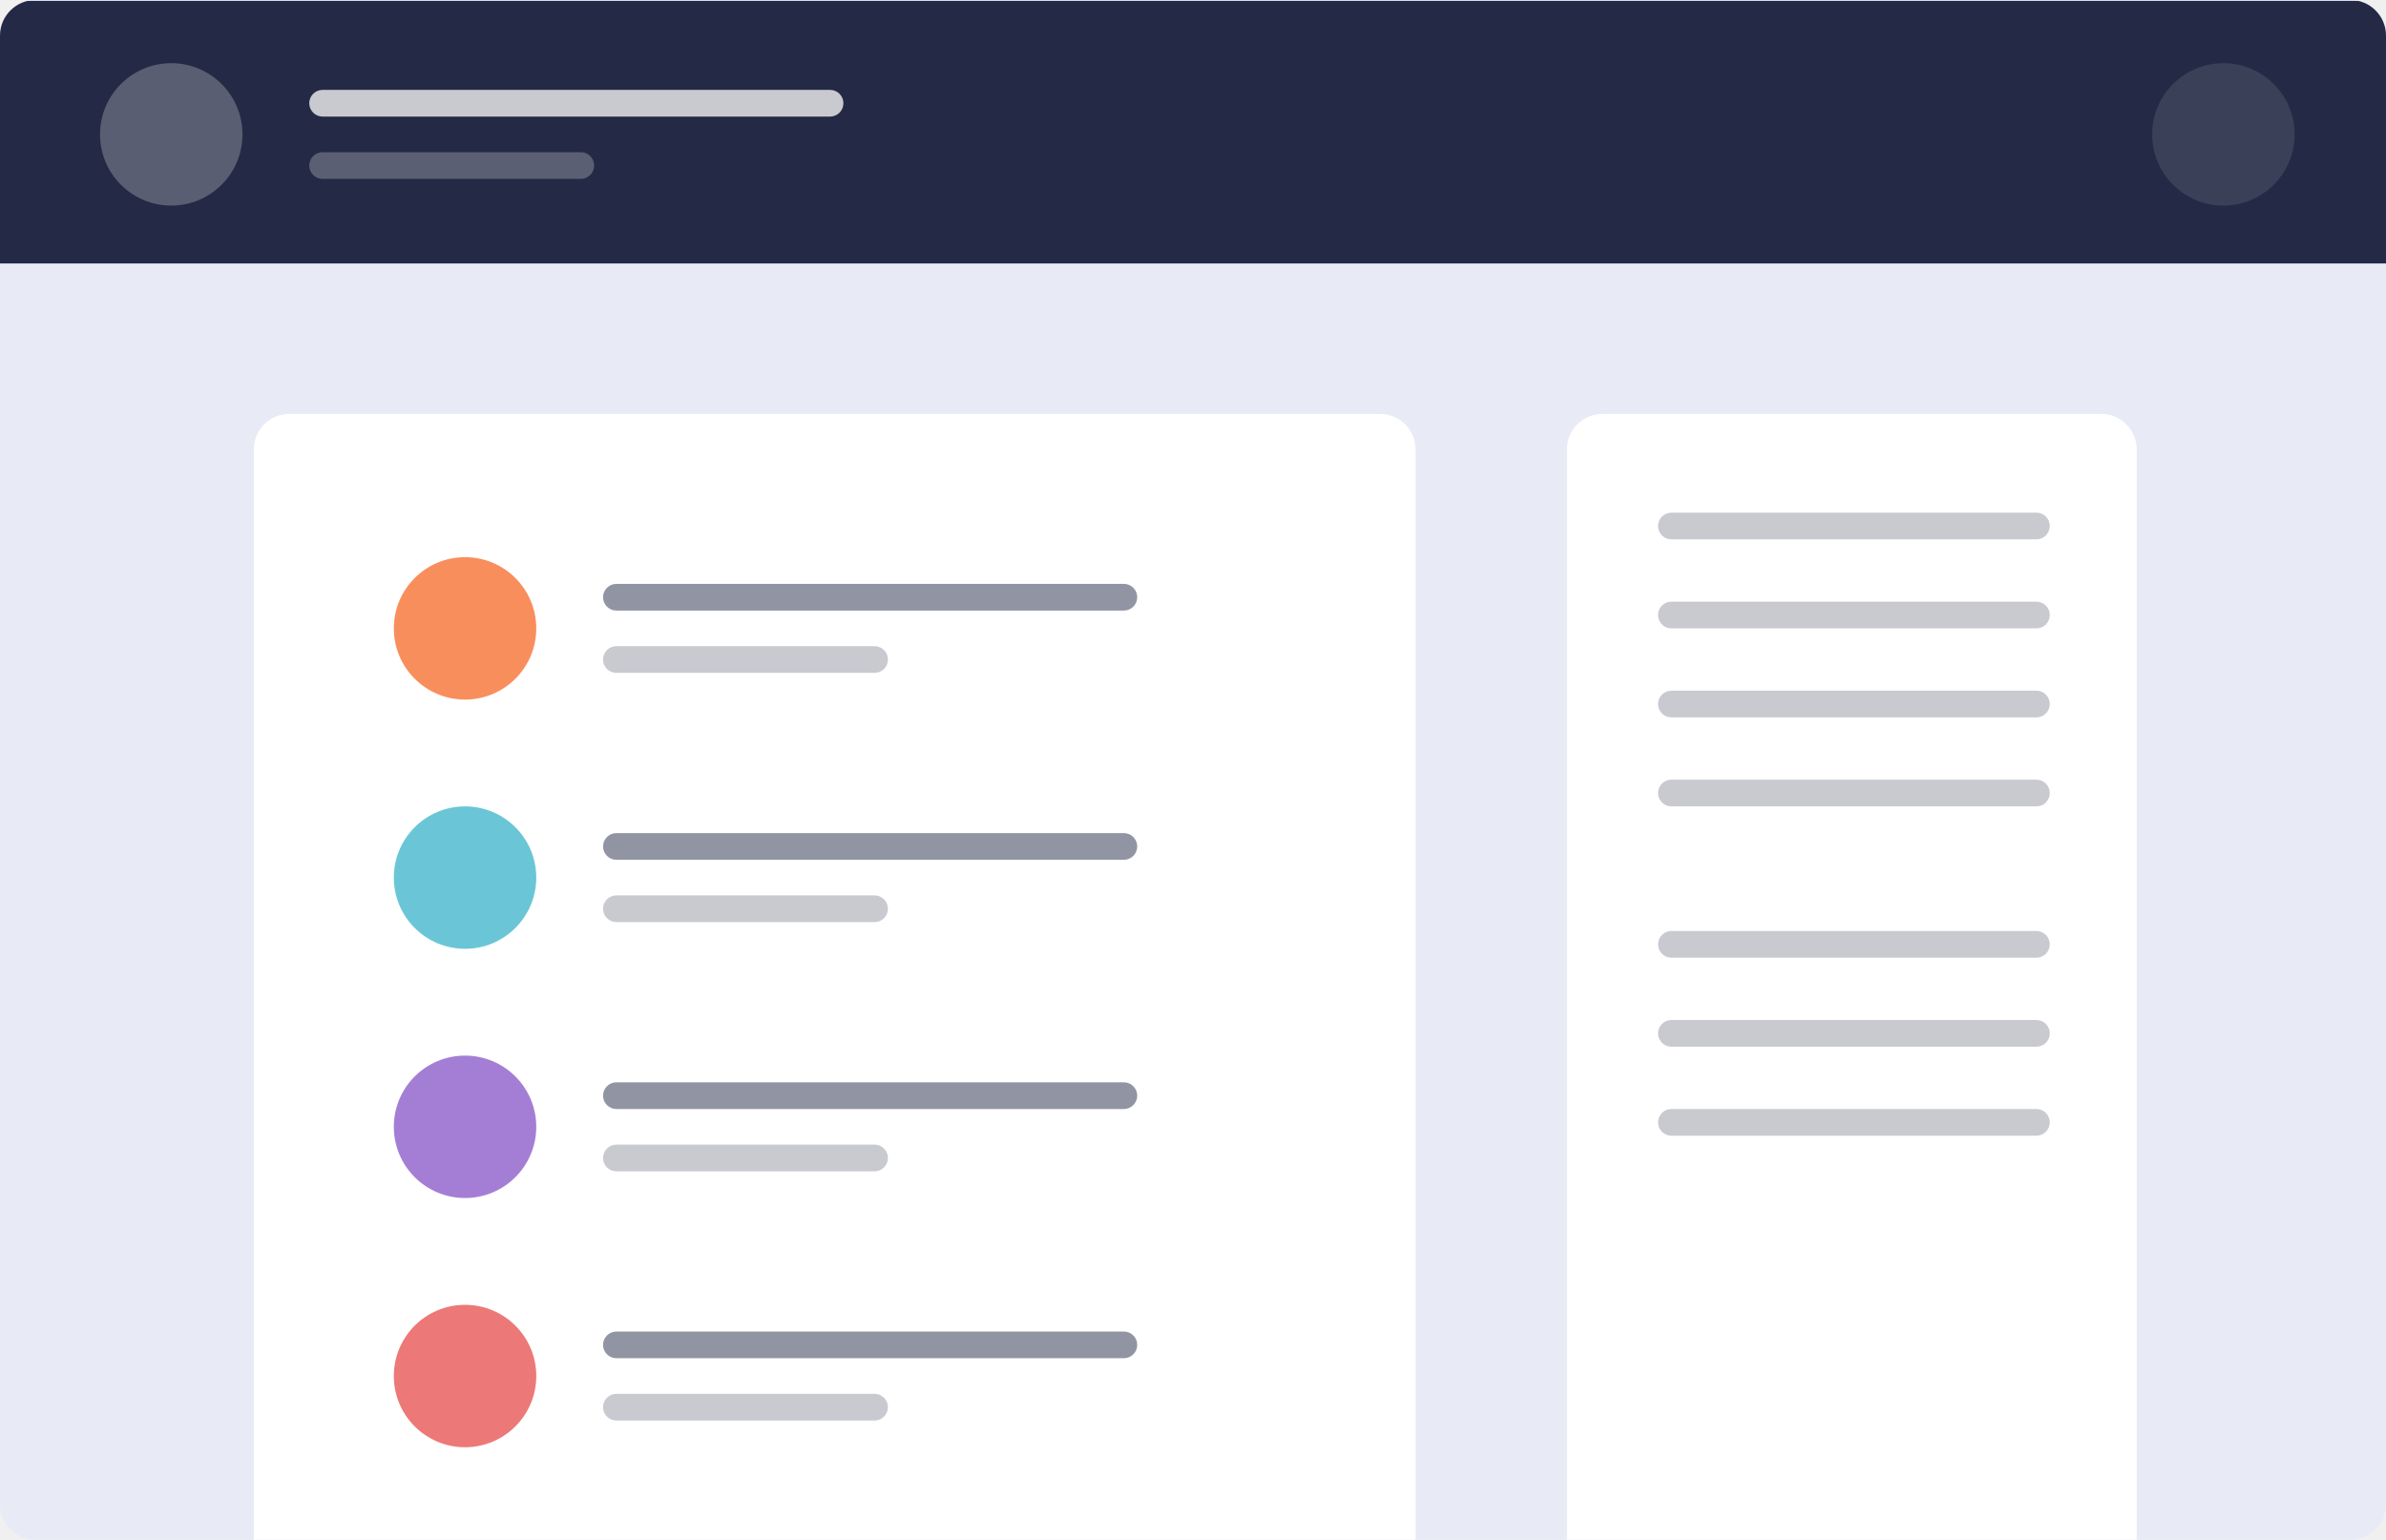
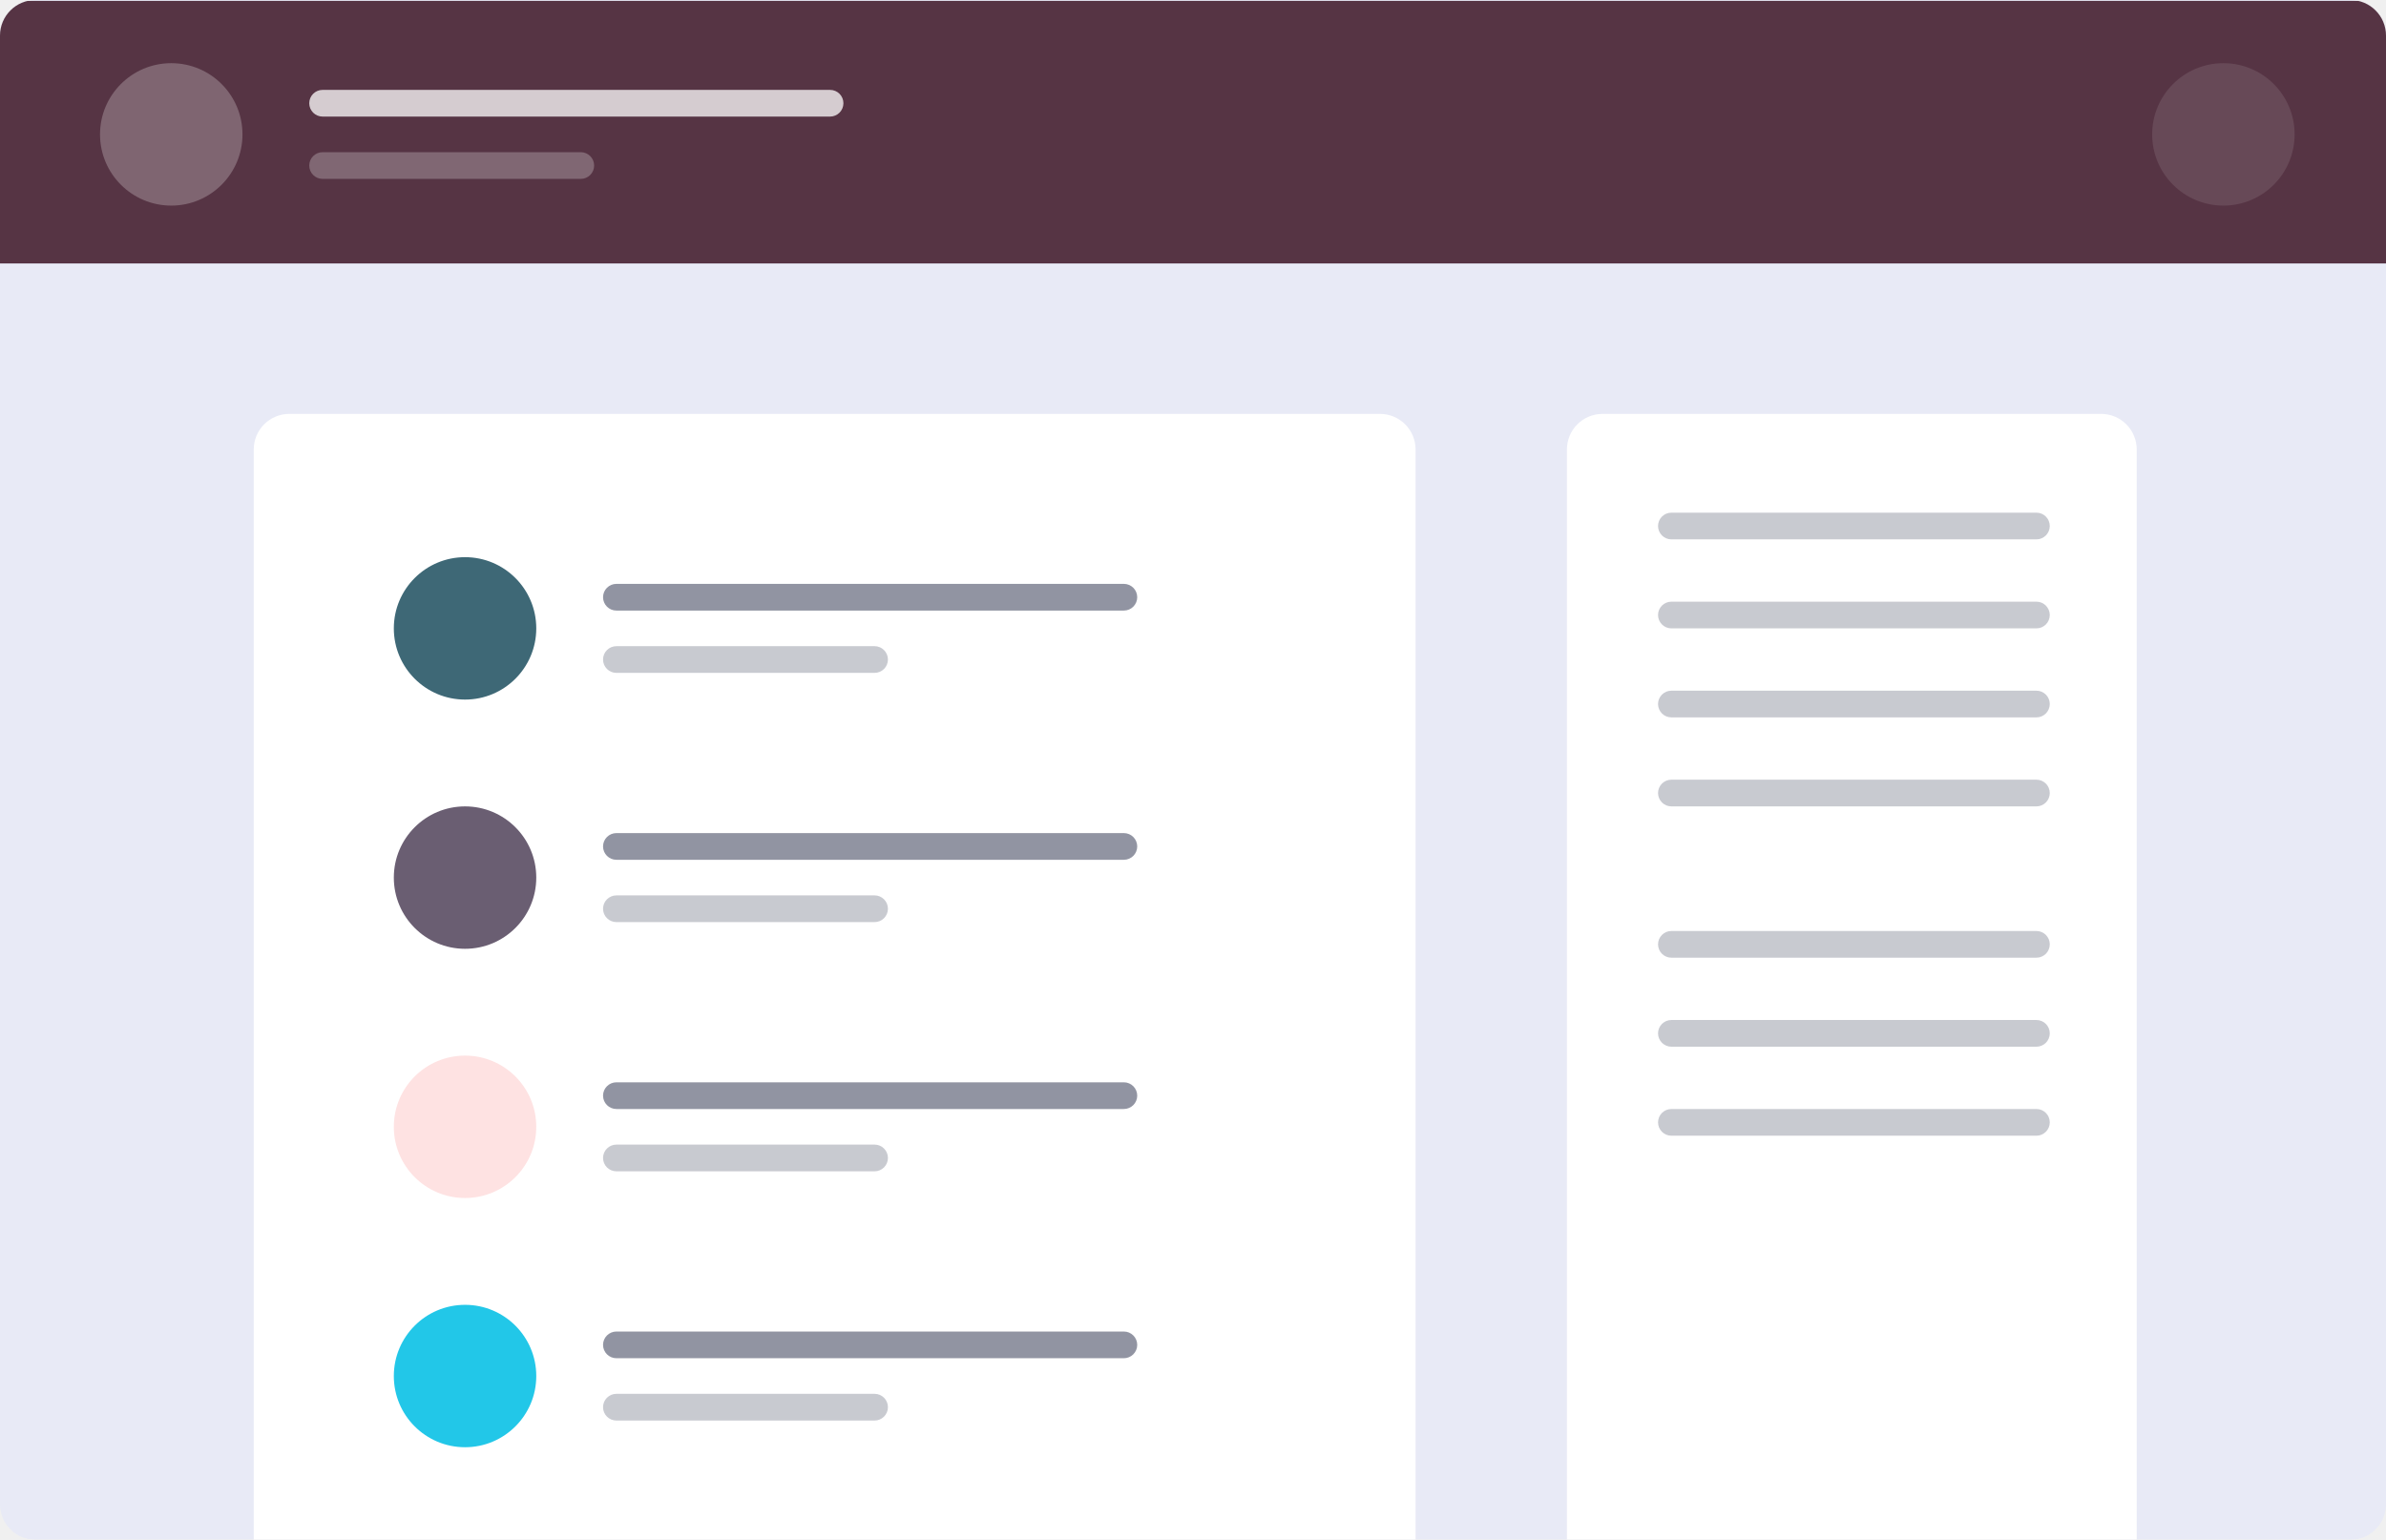
- <svg xmlns="http://www.w3.org/2000/svg" xmlns:xlink="http://www.w3.org/1999/xlink" width="536" height="346">
-   <defs>
-     <rect id="a" width="536" height="346" rx="8" />
-   </defs>
-   <g fill="none" fill-rule="evenodd">
-     <mask id="b" fill="#fff">
-       <use xlink:href="#a" />
+ <svg xmlns="http://www.w3.org/2000/svg" width="536" height="346" viewBox="0 0 536 346" fill="none">
+   <g clip-path="url(#clip0_4_292)">
+     <mask id="mask0_4_292" style="mask-type:luminance" maskUnits="userSpaceOnUse" x="0" y="0" width="536" height="346">
+       <path d="M536 0H0V346H536V0Z" fill="white" />
    </mask>
-     <use fill="#E8EAF6" fill-rule="nonzero" xlink:href="#a" />
-     <g mask="url(#b)">
-       <path fill="#242A45" d="M-3.53.197h547v59h-547z" />
-       <g transform="translate(22.47 14.197)" fill="#FFF">
-         <circle cx="16" cy="16" r="16" opacity=".245" />
-         <circle cx="477" cy="16" r="16" opacity=".104" />
-         <g transform="translate(47 6)">
-           <rect width="120" height="6" opacity=".75" rx="3" />
-           <rect width="64" height="6" y="14" opacity=".25" rx="3" />
-         </g>
+     <g mask="url(#mask0_4_292)">
+       <path d="M528 0H8C3.582 0 0 3.582 0 8V338C0 342.418 3.582 346 8 346H528C532.418 346 536 342.418 536 338V8C536 3.582 532.418 0 528 0Z" fill="#E8EAF6" />
+       <mask id="mask1_4_292" style="mask-type:luminance" maskUnits="userSpaceOnUse" x="0" y="0" width="536" height="346">
+         <path d="M528 0H8C3.582 0 0 3.582 0 8V338C0 342.418 3.582 346 8 346H528C532.418 346 536 342.418 536 338V8C536 3.582 532.418 0 528 0Z" fill="white" />
+       </mask>
+       <g mask="url(#mask1_4_292)">
+         <path fill-rule="evenodd" clip-rule="evenodd" d="M-3.53 0.197H543.47V59.197H-3.53V0.197Z" fill="#563444" />
+         <path opacity="0.245" d="M38.47 46.197C47.307 46.197 54.47 39.033 54.47 30.197C54.47 21.36 47.307 14.197 38.47 14.197C29.633 14.197 22.47 21.36 22.47 30.197C22.47 39.033 29.633 46.197 38.47 46.197Z" fill="white" />
+         <path opacity="0.104" d="M499.47 46.197C508.307 46.197 515.47 39.033 515.47 30.197C515.47 21.36 508.307 14.197 499.47 14.197C490.633 14.197 483.47 21.36 483.47 30.197C483.47 39.033 490.633 46.197 499.47 46.197Z" fill="white" />
+         <path opacity="0.75" d="M186.47 20.197H72.47C70.813 20.197 69.47 21.54 69.47 23.197C69.47 24.854 70.813 26.197 72.47 26.197H186.47C188.127 26.197 189.47 24.854 189.47 23.197C189.47 21.54 188.127 20.197 186.47 20.197Z" fill="white" />
+         <path opacity="0.25" d="M130.47 34.197H72.47C70.813 34.197 69.47 35.54 69.47 37.197C69.47 38.854 70.813 40.197 72.47 40.197H130.47C132.127 40.197 133.47 38.854 133.47 37.197C133.47 35.54 132.127 34.197 130.47 34.197Z" fill="white" />
      </g>
-     </g>
-     <g mask="url(#b)">
-       <g transform="translate(57 93)">
-         <rect width="261" height="316" fill="#FFF" rx="8" />
-         <rect width="128" height="316" x="295" fill="#FFF" rx="8" />
-         <rect width="120" height="6" x="78.47" y="38.197" fill="#242A45" opacity=".5" rx="3" />
+       <mask id="mask2_4_292" style="mask-type:luminance" maskUnits="userSpaceOnUse" x="0" y="0" width="536" height="346">
+         <path d="M528 0H8C3.582 0 0 3.582 0 8V338C0 342.418 3.582 346 8 346H528C532.418 346 536 342.418 536 338V8C536 3.582 532.418 0 528 0Z" fill="white" />
+       </mask>
+       <g mask="url(#mask2_4_292)">
+         <path d="M310 93H65C60.582 93 57 96.582 57 101V401C57 405.418 60.582 409 65 409H310C314.418 409 318 405.418 318 401V101C318 96.582 314.418 93 310 93Z" fill="white" />
+         <path d="M472 93H360C355.582 93 352 96.582 352 101V401C352 405.418 355.582 409 360 409H472C476.418 409 480 405.418 480 401V101C480 96.582 476.418 93 472 93Z" fill="white" />
+         <path opacity="0.5" d="M252.47 131.197H138.47C136.813 131.197 135.47 132.54 135.47 134.197C135.47 135.854 136.813 137.197 138.47 137.197H252.47C254.127 137.197 255.47 135.854 255.47 134.197C255.47 132.54 254.127 131.197 252.47 131.197Z" fill="#242A45" />
      </g>
-     </g>
-     <g transform="translate(88.47 115.197)">
-       <circle cx="16" cy="26" r="16" fill="#F98E5D" />
-       <rect width="88" height="6" x="284" fill="#242A45" opacity=".25" rx="3" />
-       <rect width="88" height="6" x="284" y="20" fill="#242A45" opacity=".25" rx="3" />
-       <rect width="88" height="6" x="284" y="40" fill="#242A45" opacity=".25" rx="3" />
-       <rect width="88" height="6" x="284" y="60" fill="#242A45" opacity=".25" rx="3" />
-       <rect width="88" height="6" x="284" y="94" fill="#242A45" opacity=".25" rx="3" />
-       <rect width="88" height="6" x="284" y="114" fill="#242A45" opacity=".25" rx="3" />
-       <rect width="88" height="6" x="284" y="134" fill="#242A45" opacity=".25" rx="3" />
-       <rect width="64" height="6" x="47" y="30" fill="#242A45" opacity=".25" rx="3" />
-     </g>
-     <g transform="translate(88.47 181.197)">
-       <circle cx="16" cy="16" r="16" fill="#6AC6D6" />
-       <rect width="120" height="6" x="47" y="6" fill="#242A45" opacity=".5" rx="3" />
-       <rect width="64" height="6" x="47" y="20" fill="#242A45" opacity=".25" rx="3" />
-     </g>
-     <g transform="translate(88.47 237.197)">
-       <circle cx="16" cy="16" r="16" fill="#A47ED4" />
-       <rect width="120" height="6" x="47" y="6" fill="#242A45" opacity=".5" rx="3" />
-       <rect width="64" height="6" x="47" y="20" fill="#242A45" opacity=".25" rx="3" />
-     </g>
-     <g transform="translate(88.47 293.197)">
-       <circle cx="16" cy="16" r="16" fill="#EC7878" />
-       <rect width="120" height="6" x="47" y="6" fill="#242A45" opacity=".5" rx="3" />
-       <rect width="64" height="6" x="47" y="20" fill="#242A45" opacity=".25" rx="3" />
+       <path d="M104.47 157.197C113.307 157.197 120.47 150.034 120.47 141.197C120.47 132.36 113.307 125.197 104.47 125.197C95.633 125.197 88.47 132.36 88.47 141.197C88.47 150.034 95.633 157.197 104.47 157.197Z" fill="#3E6876" />
+       <path opacity="0.25" d="M457.47 115.197H375.47C373.813 115.197 372.47 116.54 372.47 118.197C372.47 119.854 373.813 121.197 375.47 121.197H457.47C459.127 121.197 460.47 119.854 460.47 118.197C460.47 116.54 459.127 115.197 457.47 115.197Z" fill="#242A45" />
+       <path opacity="0.25" d="M457.47 135.197H375.47C373.813 135.197 372.47 136.54 372.47 138.197C372.47 139.854 373.813 141.197 375.47 141.197H457.47C459.127 141.197 460.47 139.854 460.47 138.197C460.47 136.54 459.127 135.197 457.47 135.197Z" fill="#242A45" />
+       <path opacity="0.25" d="M457.47 155.197H375.47C373.813 155.197 372.47 156.54 372.47 158.197C372.47 159.854 373.813 161.197 375.47 161.197H457.47C459.127 161.197 460.47 159.854 460.47 158.197C460.47 156.54 459.127 155.197 457.47 155.197Z" fill="#242A45" />
+       <path opacity="0.25" d="M457.47 175.197H375.47C373.813 175.197 372.47 176.54 372.47 178.197C372.47 179.854 373.813 181.197 375.47 181.197H457.47C459.127 181.197 460.47 179.854 460.47 178.197C460.47 176.54 459.127 175.197 457.47 175.197Z" fill="#242A45" />
+       <path opacity="0.25" d="M457.47 209.197H375.47C373.813 209.197 372.47 210.54 372.47 212.197C372.47 213.854 373.813 215.197 375.47 215.197H457.47C459.127 215.197 460.47 213.854 460.47 212.197C460.47 210.54 459.127 209.197 457.47 209.197Z" fill="#242A45" />
+       <path opacity="0.25" d="M457.47 229.197H375.47C373.813 229.197 372.47 230.54 372.47 232.197C372.47 233.854 373.813 235.197 375.47 235.197H457.47C459.127 235.197 460.47 233.854 460.47 232.197C460.47 230.54 459.127 229.197 457.47 229.197Z" fill="#242A45" />
+       <path opacity="0.25" d="M457.47 249.197H375.47C373.813 249.197 372.47 250.54 372.47 252.197C372.47 253.854 373.813 255.197 375.47 255.197H457.47C459.127 255.197 460.47 253.854 460.47 252.197C460.47 250.54 459.127 249.197 457.47 249.197Z" fill="#242A45" />
+       <path opacity="0.25" d="M196.47 145.197H138.47C136.813 145.197 135.47 146.54 135.47 148.197C135.47 149.854 136.813 151.197 138.47 151.197H196.47C198.127 151.197 199.47 149.854 199.47 148.197C199.47 146.54 198.127 145.197 196.47 145.197Z" fill="#242A45" />
+       <path d="M104.47 213.197C113.307 213.197 120.47 206.034 120.47 197.197C120.47 188.36 113.307 181.197 104.47 181.197C95.633 181.197 88.47 188.36 88.47 197.197C88.47 206.034 95.633 213.197 104.47 213.197Z" fill="#6A5E72" />
+       <path opacity="0.5" d="M252.47 187.197H138.47C136.813 187.197 135.47 188.54 135.47 190.197C135.47 191.854 136.813 193.197 138.47 193.197H252.47C254.127 193.197 255.47 191.854 255.47 190.197C255.47 188.54 254.127 187.197 252.47 187.197Z" fill="#242A45" />
+       <path opacity="0.25" d="M196.47 201.197H138.47C136.813 201.197 135.47 202.54 135.47 204.197C135.47 205.854 136.813 207.197 138.47 207.197H196.47C198.127 207.197 199.47 205.854 199.47 204.197C199.47 202.54 198.127 201.197 196.47 201.197Z" fill="#242A45" />
+       <path d="M104.47 269.197C113.307 269.197 120.47 262.034 120.47 253.197C120.47 244.36 113.307 237.197 104.47 237.197C95.633 237.197 88.47 244.36 88.47 253.197C88.47 262.034 95.633 269.197 104.47 269.197Z" fill="#FEE2E2" />
+       <path opacity="0.5" d="M252.47 243.197H138.47C136.813 243.197 135.47 244.54 135.47 246.197C135.47 247.854 136.813 249.197 138.47 249.197H252.47C254.127 249.197 255.47 247.854 255.47 246.197C255.47 244.54 254.127 243.197 252.47 243.197Z" fill="#242A45" />
+       <path opacity="0.25" d="M196.47 257.197H138.47C136.813 257.197 135.47 258.54 135.47 260.197C135.47 261.854 136.813 263.197 138.47 263.197H196.47C198.127 263.197 199.47 261.854 199.47 260.197C199.47 258.54 198.127 257.197 196.47 257.197Z" fill="#242A45" />
+       <path d="M104.47 325.197C113.307 325.197 120.47 318.034 120.47 309.197C120.47 300.36 113.307 293.197 104.47 293.197C95.633 293.197 88.47 300.36 88.47 309.197C88.47 318.034 95.633 325.197 104.47 325.197Z" fill="#22C7E8" />
+       <path opacity="0.5" d="M252.47 299.197H138.47C136.813 299.197 135.47 300.54 135.47 302.197C135.47 303.854 136.813 305.197 138.47 305.197H252.47C254.127 305.197 255.47 303.854 255.47 302.197C255.47 300.54 254.127 299.197 252.47 299.197Z" fill="#242A45" />
+       <path opacity="0.25" d="M196.47 313.197H138.47C136.813 313.197 135.47 314.54 135.47 316.197C135.47 317.854 136.813 319.197 138.47 319.197H196.47C198.127 319.197 199.47 317.854 199.47 316.197C199.47 314.54 198.127 313.197 196.47 313.197Z" fill="#242A45" />
    </g>
  </g>
+   <defs>
+     <clipPath id="clip0_4_292">
+       <rect width="536" height="346" fill="white" />
+     </clipPath>
+   </defs>
</svg>
